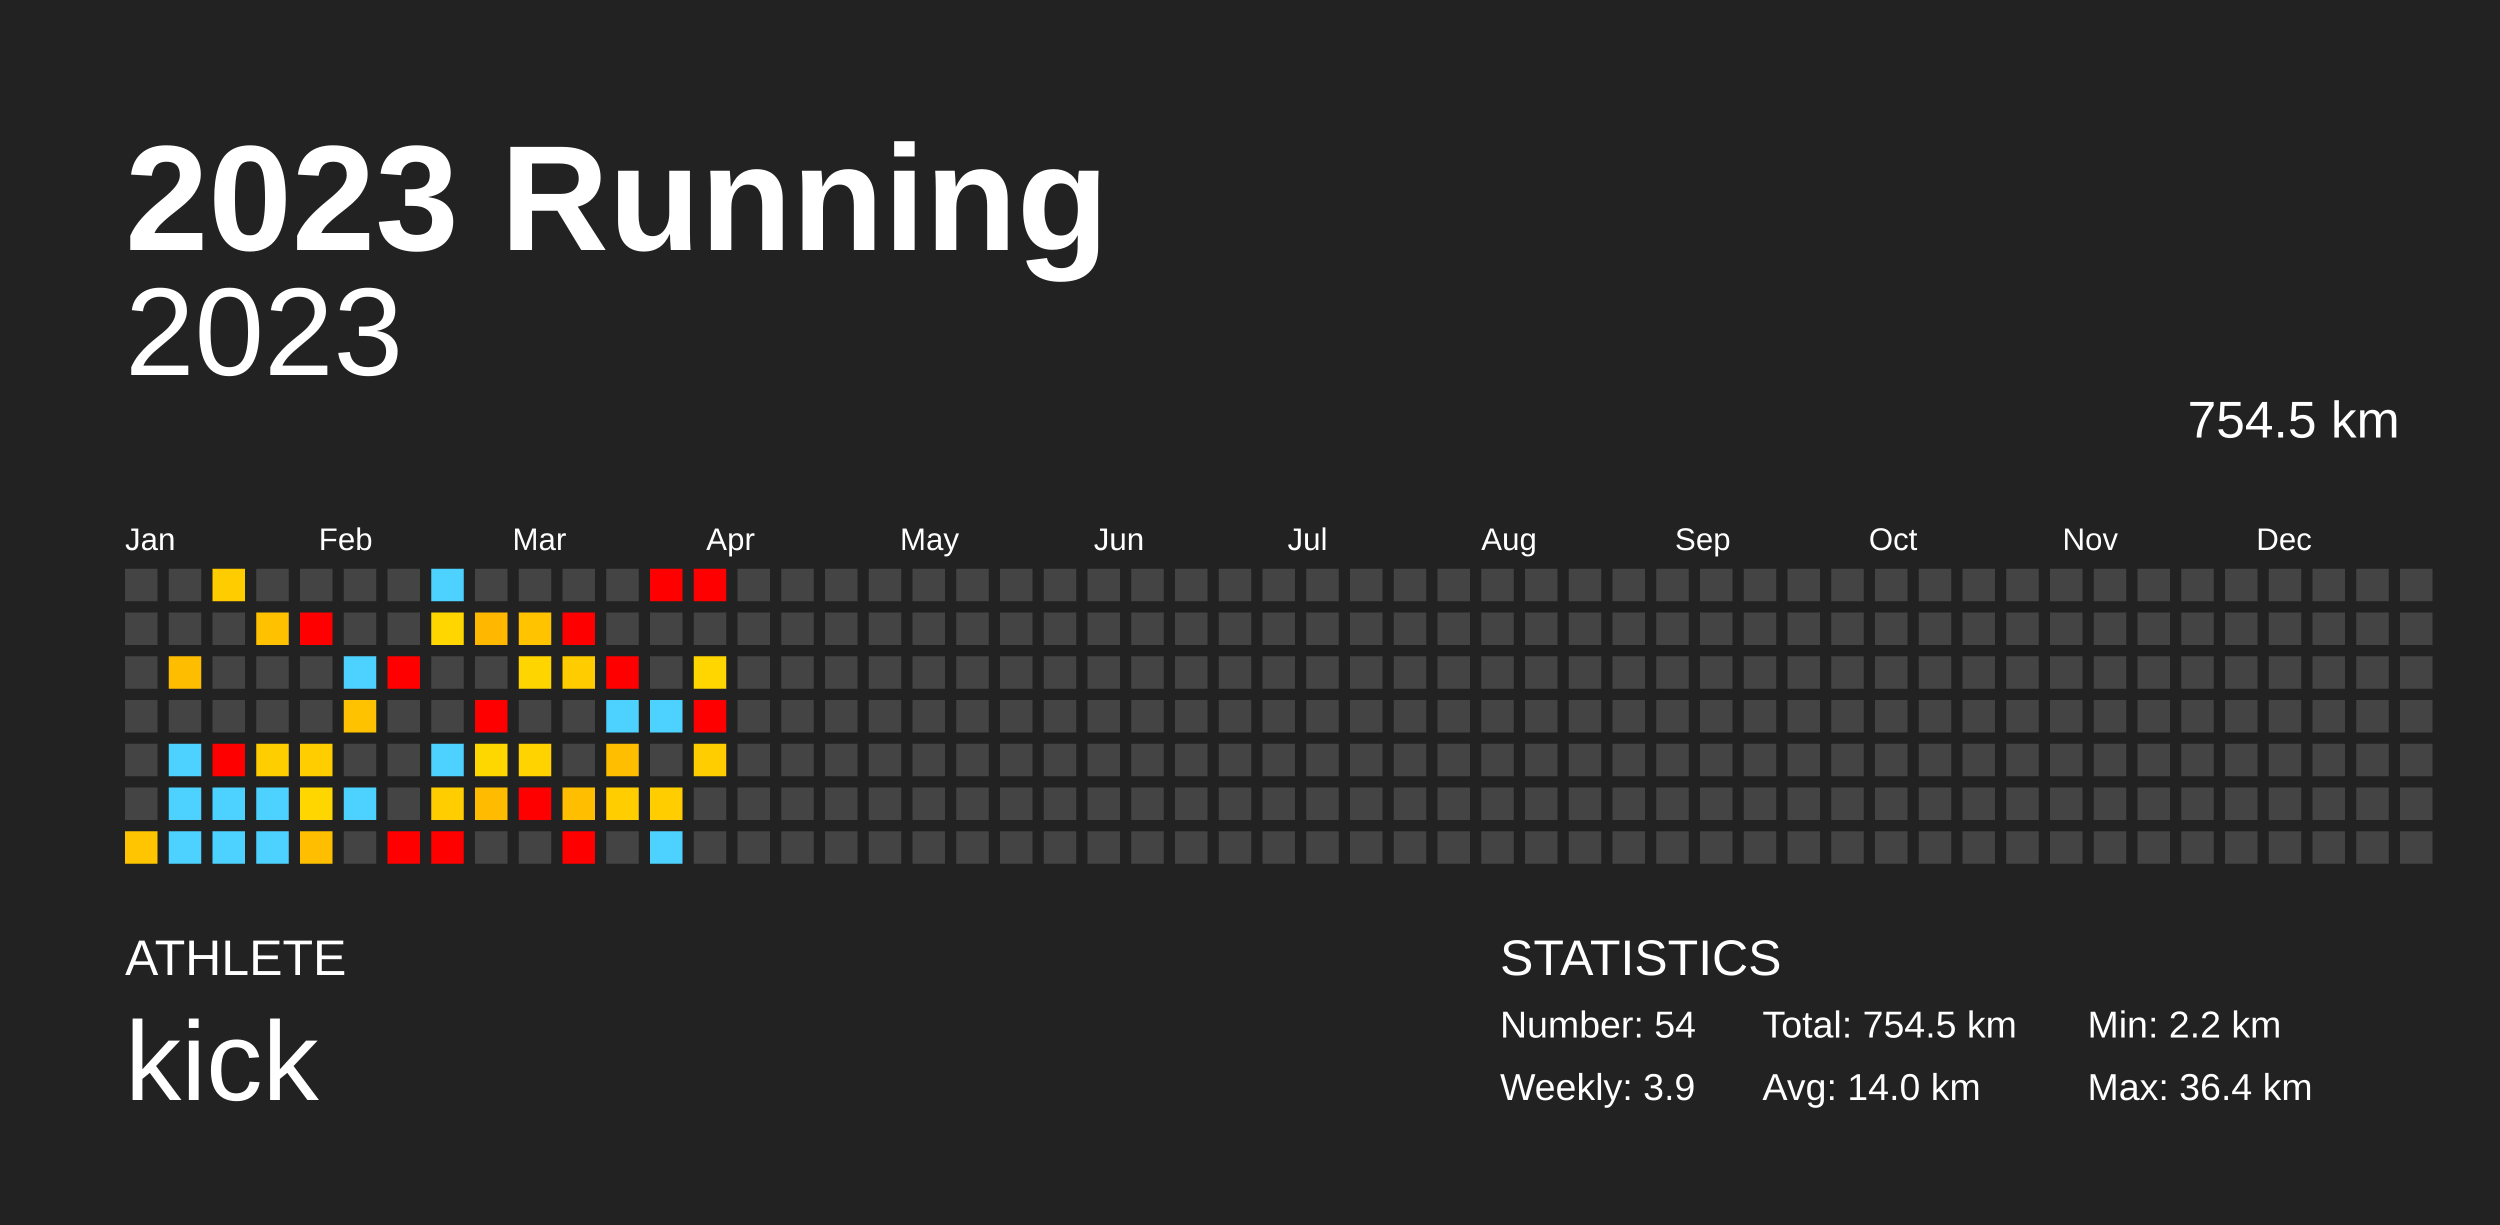
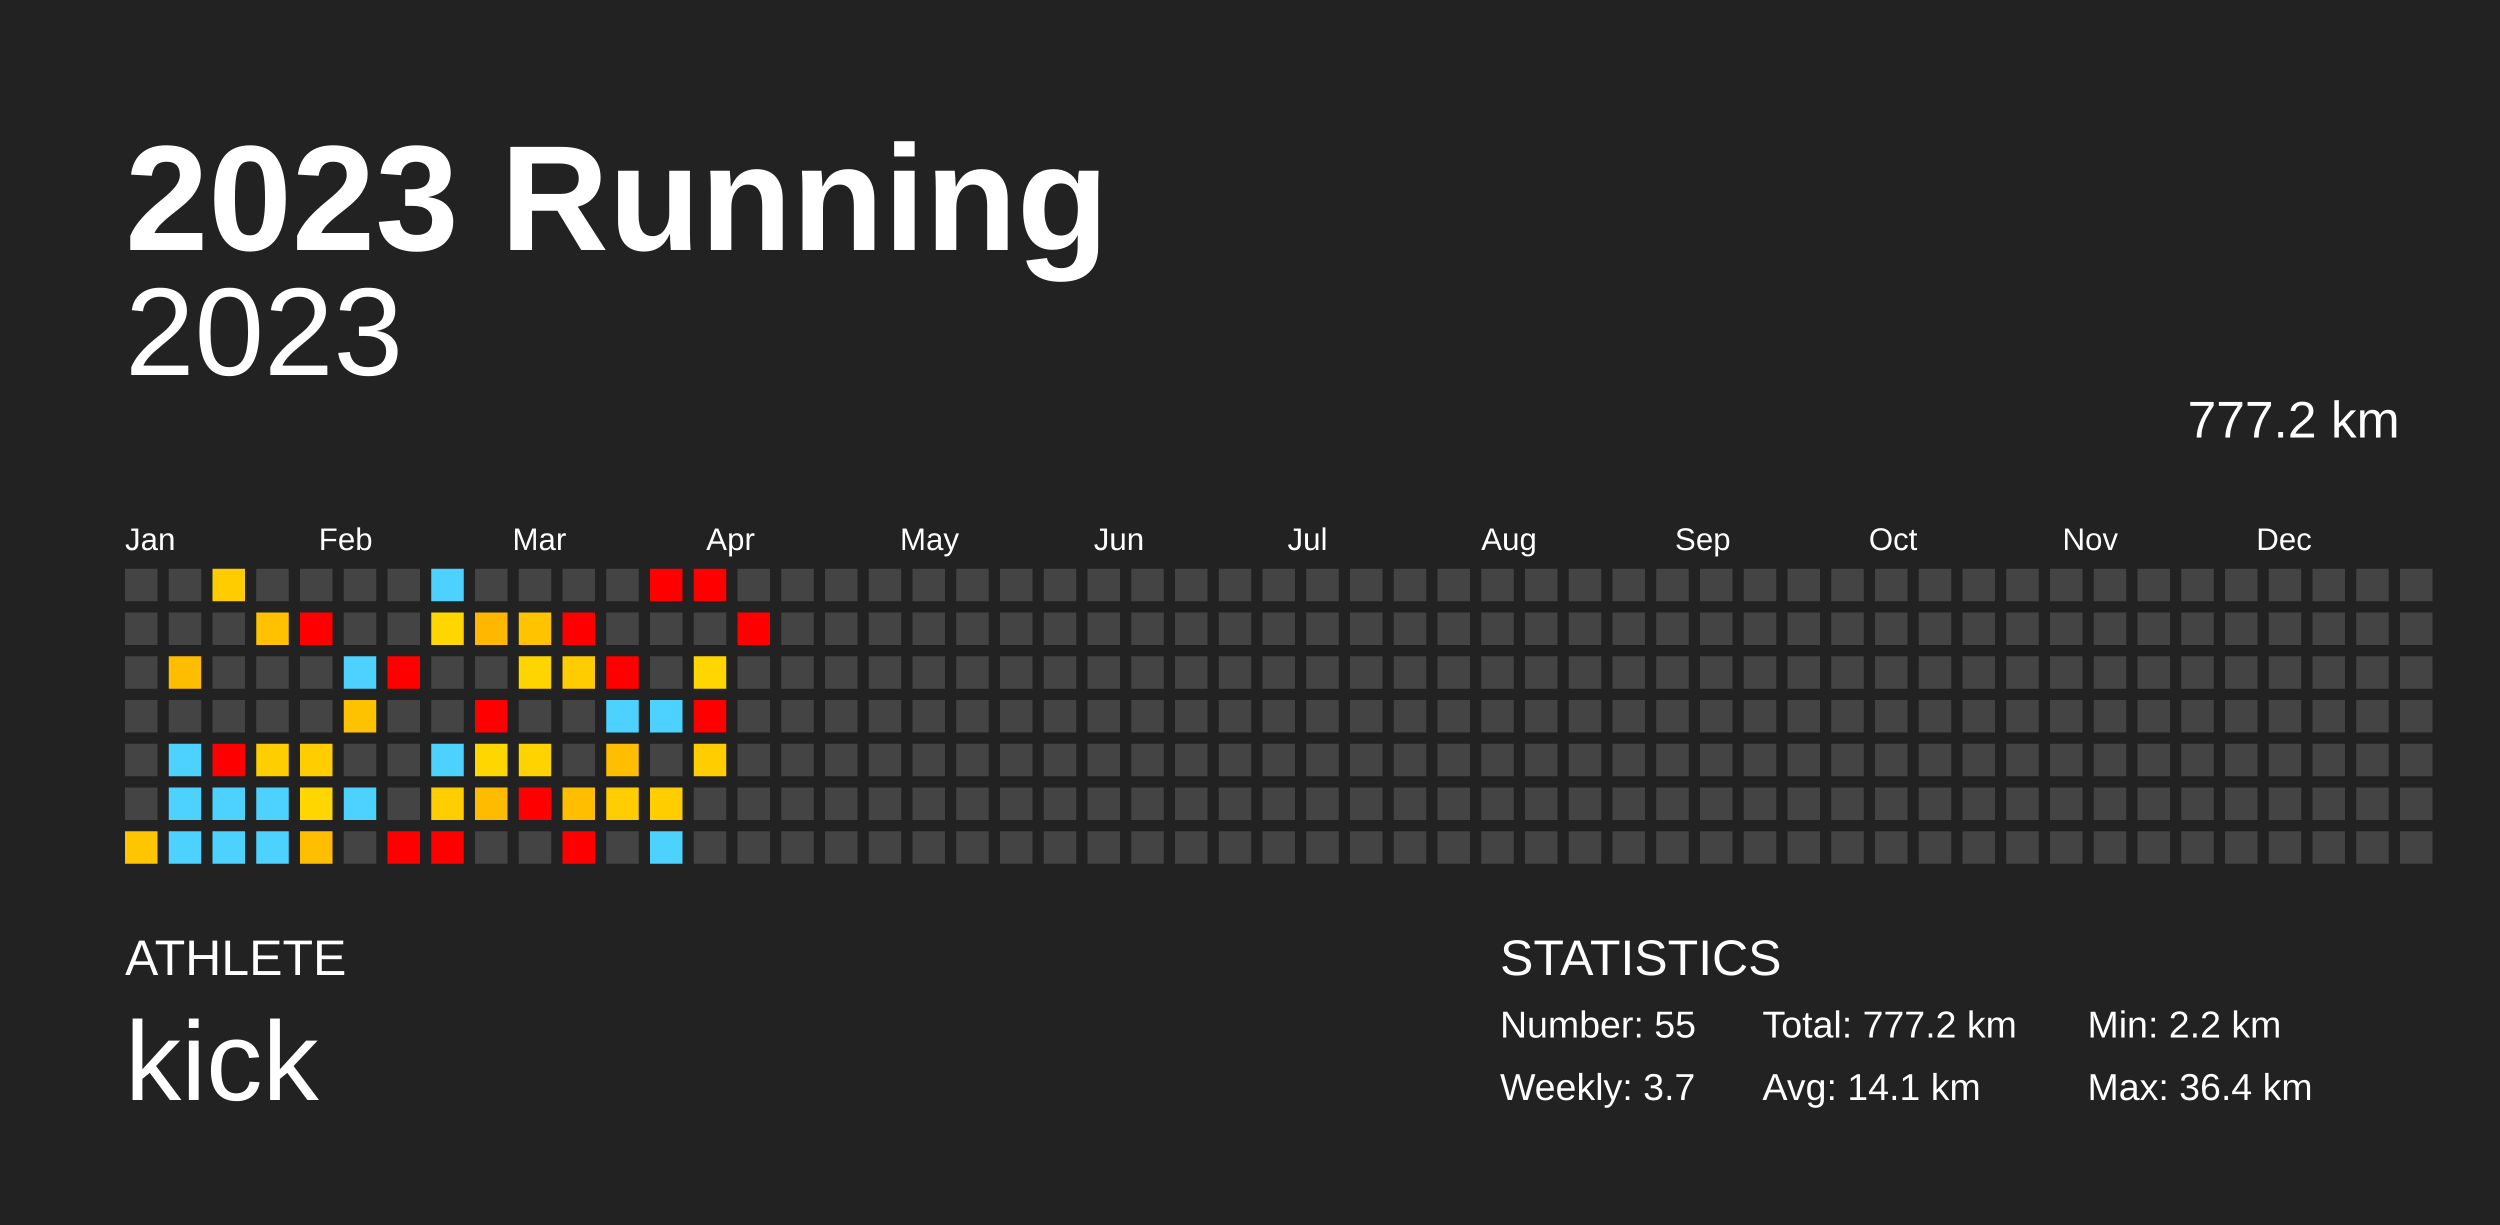
<svg xmlns="http://www.w3.org/2000/svg" baseProfile="full" height="98mm" version="1.1" viewBox="0,0,200,98" width="200mm">
  <defs />
  <rect fill="#222222" height="98" width="200" x="0" y="0" />
  <text fill="#FFFFFF" style="font-size:12px; font-family:Arial; font-weight:bold;" x="10" y="20">2023 Running</text>
  <text fill="#FFFFFF" style="font-size:4px; font-family:Arial" x="10" y="78">ATHLETE</text>
  <text fill="#FFFFFF" style="font-size:9px; font-family:Arial" x="10" y="88">kick</text>
  <text fill="#FFFFFF" style="font-size:4px; font-family:Arial" x="120" y="78">STATISTICS</text>
-   <text fill="#FFFFFF" style="font-size:3px; font-family:Arial" x="120" y="83">Number: 54</text>
-   <text fill="#FFFFFF" style="font-size:3px; font-family:Arial" x="120" y="88">Weekly: 3.9</text>
-   <text fill="#FFFFFF" style="font-size:3px; font-family:Arial" x="141" y="83">Total: 754.5 km</text>
-   <text fill="#FFFFFF" style="font-size:3px; font-family:Arial" x="141" y="88">Avg: 14.0 km</text>
+   <text fill="#FFFFFF" style="font-size:3px; font-family:Arial" x="120" y="83">Number: 55</text>
+   <text fill="#FFFFFF" style="font-size:3px; font-family:Arial" x="120" y="88">Weekly: 3.7</text>
+   <text fill="#FFFFFF" style="font-size:3px; font-family:Arial" x="141" y="83">Total: 777.2 km</text>
+   <text fill="#FFFFFF" style="font-size:3px; font-family:Arial" x="141" y="88">Avg: 14.1 km</text>
  <text fill="#FFFFFF" style="font-size:3px; font-family:Arial" x="167" y="83">Min: 2.2 km</text>
  <text fill="#FFFFFF" style="font-size:3px; font-family:Arial" x="167" y="88">Max: 36.4 km</text>
  <text alignment-baseline="hanging" fill="#FFFFFF" style="font-size:10.0px; font-family:Arial;" x="10" y="30">2023</text>
-   <text alignment-baseline="hanging" fill="#FFFFFF" style="font-size:4.125px; font-family:Arial;" x="175" y="35">754.5 km</text>
+   <text alignment-baseline="hanging" fill="#FFFFFF" style="font-size:4.125px; font-family:Arial;" x="175" y="35">777.2 km</text>
  <text fill="#FFFFFF" style="font-size:2.5px; font-family:Arial" x="10.0" y="44">Jan</text>
  <text fill="#FFFFFF" style="font-size:2.5px; font-family:Arial" x="25.5" y="44">Feb</text>
  <text fill="#FFFFFF" style="font-size:2.5px; font-family:Arial" x="41.0" y="44">Mar</text>
  <text fill="#FFFFFF" style="font-size:2.5px; font-family:Arial" x="56.5" y="44">Apr</text>
  <text fill="#FFFFFF" style="font-size:2.5px; font-family:Arial" x="72.0" y="44">May</text>
  <text fill="#FFFFFF" style="font-size:2.5px; font-family:Arial" x="87.5" y="44">Jun</text>
  <text fill="#FFFFFF" style="font-size:2.5px; font-family:Arial" x="103.0" y="44">Jul</text>
  <text fill="#FFFFFF" style="font-size:2.5px; font-family:Arial" x="118.5" y="44">Aug</text>
  <text fill="#FFFFFF" style="font-size:2.5px; font-family:Arial" x="134.0" y="44">Sep</text>
  <text fill="#FFFFFF" style="font-size:2.5px; font-family:Arial" x="149.5" y="44">Oct</text>
  <text fill="#FFFFFF" style="font-size:2.5px; font-family:Arial" x="165.0" y="44">Nov</text>
  <text fill="#FFFFFF" style="font-size:2.5px; font-family:Arial" x="180.5" y="44">Dec</text>
  <rect fill="#444444" height="2.6" width="2.6" x="10.0" y="45.5" />
  <rect fill="#444444" height="2.6" width="2.6" x="10.0" y="49.0" />
  <rect fill="#444444" height="2.6" width="2.6" x="10.0" y="52.5" />
  <rect fill="#444444" height="2.6" width="2.6" x="10.0" y="56.0" />
  <rect fill="#444444" height="2.6" width="2.6" x="10.0" y="59.5" />
  <rect fill="#444444" height="2.6" width="2.6" x="10.0" y="63.0" />
  <rect fill="#ffc500" height="2.6" width="2.6" x="10.0" y="66.5" />
  <rect fill="#444444" height="2.6" width="2.6" x="13.5" y="45.5" />
  <rect fill="#444444" height="2.6" width="2.6" x="13.5" y="49.0" />
  <rect fill="#ffbd00" height="2.6" width="2.6" x="13.5" y="52.5" />
  <rect fill="#444444" height="2.6" width="2.6" x="13.5" y="56.0" />
  <rect fill="#4dd2ff" height="2.6" width="2.6" x="13.5" y="59.5" />
  <rect fill="#4dd2ff" height="2.6" width="2.6" x="13.5" y="63.0" />
  <rect fill="#4dd2ff" height="2.6" width="2.6" x="13.5" y="66.5" />
  <rect fill="#ffcc00" height="2.6" width="2.6" x="17.0" y="45.5" />
  <rect fill="#444444" height="2.6" width="2.6" x="17.0" y="49.0" />
  <rect fill="#444444" height="2.6" width="2.6" x="17.0" y="52.5" />
  <rect fill="#444444" height="2.6" width="2.6" x="17.0" y="56.0" />
  <rect fill="red" height="2.6" width="2.6" x="17.0" y="59.5" />
  <rect fill="#4dd2ff" height="2.6" width="2.6" x="17.0" y="63.0" />
  <rect fill="#4dd2ff" height="2.6" width="2.6" x="17.0" y="66.5" />
  <rect fill="#444444" height="2.6" width="2.6" x="20.5" y="45.5" />
  <rect fill="#ffc100" height="2.6" width="2.6" x="20.5" y="49.0" />
  <rect fill="#444444" height="2.6" width="2.6" x="20.5" y="52.5" />
  <rect fill="#444444" height="2.6" width="2.6" x="20.5" y="56.0" />
  <rect fill="#ffce00" height="2.6" width="2.6" x="20.5" y="59.5" />
  <rect fill="#4dd2ff" height="2.6" width="2.6" x="20.5" y="63.0" />
  <rect fill="#4dd2ff" height="2.6" width="2.6" x="20.5" y="66.5" />
  <rect fill="#444444" height="2.6" width="2.6" x="24.0" y="45.5" />
  <rect fill="red" height="2.6" width="2.6" x="24.0" y="49.0" />
  <rect fill="#444444" height="2.6" width="2.6" x="24.0" y="52.5" />
  <rect fill="#444444" height="2.6" width="2.6" x="24.0" y="56.0" />
  <rect fill="#ffcd00" height="2.6" width="2.6" x="24.0" y="59.5" />
  <rect fill="#ffd600" height="2.6" width="2.6" x="24.0" y="63.0" />
  <rect fill="#ffbf00" height="2.6" width="2.6" x="24.0" y="66.5" />
  <rect fill="#444444" height="2.6" width="2.6" x="27.5" y="45.5" />
  <rect fill="#444444" height="2.6" width="2.6" x="27.5" y="49.0" />
  <rect fill="#4dd2ff" height="2.6" width="2.6" x="27.5" y="52.5" />
  <rect fill="#ffc200" height="2.6" width="2.6" x="27.5" y="56.0" />
  <rect fill="#444444" height="2.6" width="2.6" x="27.5" y="59.5" />
  <rect fill="#4dd2ff" height="2.6" width="2.6" x="27.5" y="63.0" />
  <rect fill="#444444" height="2.6" width="2.6" x="27.5" y="66.5" />
  <rect fill="#444444" height="2.6" width="2.6" x="31.0" y="45.5" />
  <rect fill="#444444" height="2.6" width="2.6" x="31.0" y="49.0" />
  <rect fill="red" height="2.6" width="2.6" x="31.0" y="52.5" />
  <rect fill="#444444" height="2.6" width="2.6" x="31.0" y="56.0" />
  <rect fill="#444444" height="2.6" width="2.6" x="31.0" y="59.5" />
  <rect fill="#444444" height="2.6" width="2.6" x="31.0" y="63.0" />
  <rect fill="red" height="2.6" width="2.6" x="31.0" y="66.5" />
  <rect fill="#4dd2ff" height="2.6" width="2.6" x="34.5" y="45.5" />
  <rect fill="#ffd600" height="2.6" width="2.6" x="34.5" y="49.0" />
  <rect fill="#444444" height="2.6" width="2.6" x="34.5" y="52.5" />
  <rect fill="#444444" height="2.6" width="2.6" x="34.5" y="56.0" />
  <rect fill="#4dd2ff" height="2.6" width="2.6" x="34.5" y="59.5" />
  <rect fill="#ffcd00" height="2.6" width="2.6" x="34.5" y="63.0" />
  <rect fill="red" height="2.6" width="2.6" x="34.5" y="66.5" />
  <rect fill="#444444" height="2.6" width="2.6" x="38.0" y="45.5" />
  <rect fill="#ffb700" height="2.6" width="2.6" x="38.0" y="49.0" />
  <rect fill="#444444" height="2.6" width="2.6" x="38.0" y="52.5" />
  <rect fill="red" height="2.6" width="2.6" x="38.0" y="56.0" />
  <rect fill="#ffd700" height="2.6" width="2.6" x="38.0" y="59.5" />
  <rect fill="#ffbb00" height="2.6" width="2.6" x="38.0" y="63.0" />
  <rect fill="#444444" height="2.6" width="2.6" x="38.0" y="66.5" />
  <rect fill="#444444" height="2.6" width="2.6" x="41.5" y="45.5" />
  <rect fill="#ffc300" height="2.6" width="2.6" x="41.5" y="49.0" />
  <rect fill="#ffd500" height="2.6" width="2.6" x="41.5" y="52.5" />
  <rect fill="#444444" height="2.6" width="2.6" x="41.5" y="56.0" />
  <rect fill="#ffd300" height="2.6" width="2.6" x="41.5" y="59.5" />
  <rect fill="red" height="2.6" width="2.6" x="41.5" y="63.0" />
  <rect fill="#444444" height="2.6" width="2.6" x="41.5" y="66.5" />
  <rect fill="#444444" height="2.6" width="2.6" x="45.0" y="45.5" />
  <rect fill="red" height="2.6" width="2.6" x="45.0" y="49.0" />
  <rect fill="#ffcc00" height="2.6" width="2.6" x="45.0" y="52.5" />
  <rect fill="#444444" height="2.6" width="2.6" x="45.0" y="56.0" />
  <rect fill="#444444" height="2.6" width="2.6" x="45.0" y="59.5" />
  <rect fill="#ffbe00" height="2.6" width="2.6" x="45.0" y="63.0" />
  <rect fill="red" height="2.6" width="2.6" x="45.0" y="66.5" />
  <rect fill="#444444" height="2.6" width="2.6" x="48.5" y="45.5" />
  <rect fill="#444444" height="2.6" width="2.6" x="48.5" y="49.0" />
  <rect fill="red" height="2.6" width="2.6" x="48.5" y="52.5" />
  <rect fill="#4dd2ff" height="2.6" width="2.6" x="48.5" y="56.0" />
  <rect fill="#ffbe00" height="2.6" width="2.6" x="48.5" y="59.5" />
  <rect fill="#ffcd00" height="2.6" width="2.6" x="48.5" y="63.0" />
  <rect fill="#444444" height="2.6" width="2.6" x="48.5" y="66.5" />
  <rect fill="red" height="2.6" width="2.6" x="52.0" y="45.5" />
  <rect fill="#444444" height="2.6" width="2.6" x="52.0" y="49.0" />
  <rect fill="#444444" height="2.6" width="2.6" x="52.0" y="52.5" />
  <rect fill="#4dd2ff" height="2.6" width="2.6" x="52.0" y="56.0" />
  <rect fill="#444444" height="2.6" width="2.6" x="52.0" y="59.5" />
  <rect fill="#ffcd00" height="2.6" width="2.6" x="52.0" y="63.0" />
  <rect fill="#4dd2ff" height="2.6" width="2.6" x="52.0" y="66.5" />
  <rect fill="red" height="2.6" width="2.6" x="55.5" y="45.5" />
  <rect fill="#444444" height="2.6" width="2.6" x="55.5" y="49.0" />
  <rect fill="#ffd600" height="2.6" width="2.6" x="55.5" y="52.5" />
  <rect fill="red" height="2.6" width="2.6" x="55.5" y="56.0" />
  <rect fill="#ffcd00" height="2.6" width="2.6" x="55.5" y="59.5" />
  <rect fill="#444444" height="2.6" width="2.6" x="55.5" y="63.0" />
  <rect fill="#444444" height="2.6" width="2.6" x="55.5" y="66.5" />
  <rect fill="#444444" height="2.6" width="2.6" x="59.0" y="45.5" />
-   <rect fill="#444444" height="2.6" width="2.6" x="59.0" y="49.0" />
+   <rect fill="red" height="2.6" width="2.6" x="59.0" y="49.0" />
  <rect fill="#444444" height="2.6" width="2.6" x="59.0" y="52.5" />
  <rect fill="#444444" height="2.6" width="2.6" x="59.0" y="56.0" />
  <rect fill="#444444" height="2.6" width="2.6" x="59.0" y="59.5" />
  <rect fill="#444444" height="2.6" width="2.6" x="59.0" y="63.0" />
  <rect fill="#444444" height="2.6" width="2.6" x="59.0" y="66.5" />
  <rect fill="#444444" height="2.6" width="2.6" x="62.5" y="45.5" />
  <rect fill="#444444" height="2.6" width="2.6" x="62.5" y="49.0" />
  <rect fill="#444444" height="2.6" width="2.6" x="62.5" y="52.5" />
  <rect fill="#444444" height="2.6" width="2.6" x="62.5" y="56.0" />
  <rect fill="#444444" height="2.6" width="2.6" x="62.5" y="59.5" />
  <rect fill="#444444" height="2.6" width="2.6" x="62.5" y="63.0" />
  <rect fill="#444444" height="2.6" width="2.6" x="62.5" y="66.5" />
  <rect fill="#444444" height="2.6" width="2.6" x="66.0" y="45.5" />
  <rect fill="#444444" height="2.6" width="2.6" x="66.0" y="49.0" />
  <rect fill="#444444" height="2.6" width="2.6" x="66.0" y="52.5" />
  <rect fill="#444444" height="2.6" width="2.6" x="66.0" y="56.0" />
  <rect fill="#444444" height="2.6" width="2.6" x="66.0" y="59.5" />
  <rect fill="#444444" height="2.6" width="2.6" x="66.0" y="63.0" />
  <rect fill="#444444" height="2.6" width="2.6" x="66.0" y="66.5" />
  <rect fill="#444444" height="2.6" width="2.6" x="69.5" y="45.5" />
  <rect fill="#444444" height="2.6" width="2.6" x="69.5" y="49.0" />
  <rect fill="#444444" height="2.6" width="2.6" x="69.5" y="52.5" />
  <rect fill="#444444" height="2.6" width="2.6" x="69.5" y="56.0" />
  <rect fill="#444444" height="2.6" width="2.6" x="69.5" y="59.5" />
  <rect fill="#444444" height="2.6" width="2.6" x="69.5" y="63.0" />
  <rect fill="#444444" height="2.6" width="2.6" x="69.5" y="66.5" />
  <rect fill="#444444" height="2.6" width="2.6" x="73.0" y="45.5" />
  <rect fill="#444444" height="2.6" width="2.6" x="73.0" y="49.0" />
  <rect fill="#444444" height="2.6" width="2.6" x="73.0" y="52.5" />
  <rect fill="#444444" height="2.6" width="2.6" x="73.0" y="56.0" />
  <rect fill="#444444" height="2.6" width="2.6" x="73.0" y="59.5" />
  <rect fill="#444444" height="2.6" width="2.6" x="73.0" y="63.0" />
  <rect fill="#444444" height="2.6" width="2.6" x="73.0" y="66.5" />
  <rect fill="#444444" height="2.6" width="2.6" x="76.5" y="45.5" />
  <rect fill="#444444" height="2.6" width="2.6" x="76.5" y="49.0" />
  <rect fill="#444444" height="2.6" width="2.6" x="76.5" y="52.5" />
  <rect fill="#444444" height="2.6" width="2.6" x="76.5" y="56.0" />
  <rect fill="#444444" height="2.6" width="2.6" x="76.5" y="59.5" />
  <rect fill="#444444" height="2.6" width="2.6" x="76.5" y="63.0" />
  <rect fill="#444444" height="2.6" width="2.6" x="76.5" y="66.5" />
  <rect fill="#444444" height="2.6" width="2.6" x="80.0" y="45.5" />
  <rect fill="#444444" height="2.6" width="2.6" x="80.0" y="49.0" />
  <rect fill="#444444" height="2.6" width="2.6" x="80.0" y="52.5" />
  <rect fill="#444444" height="2.6" width="2.6" x="80.0" y="56.0" />
  <rect fill="#444444" height="2.6" width="2.6" x="80.0" y="59.5" />
  <rect fill="#444444" height="2.6" width="2.6" x="80.0" y="63.0" />
  <rect fill="#444444" height="2.6" width="2.6" x="80.0" y="66.5" />
  <rect fill="#444444" height="2.6" width="2.6" x="83.5" y="45.5" />
  <rect fill="#444444" height="2.6" width="2.6" x="83.5" y="49.0" />
  <rect fill="#444444" height="2.6" width="2.6" x="83.5" y="52.5" />
  <rect fill="#444444" height="2.6" width="2.6" x="83.5" y="56.0" />
  <rect fill="#444444" height="2.6" width="2.6" x="83.5" y="59.5" />
  <rect fill="#444444" height="2.6" width="2.6" x="83.5" y="63.0" />
  <rect fill="#444444" height="2.6" width="2.6" x="83.5" y="66.5" />
  <rect fill="#444444" height="2.6" width="2.6" x="87.0" y="45.5" />
  <rect fill="#444444" height="2.6" width="2.6" x="87.0" y="49.0" />
  <rect fill="#444444" height="2.6" width="2.6" x="87.0" y="52.5" />
  <rect fill="#444444" height="2.6" width="2.6" x="87.0" y="56.0" />
  <rect fill="#444444" height="2.6" width="2.6" x="87.0" y="59.5" />
  <rect fill="#444444" height="2.6" width="2.6" x="87.0" y="63.0" />
  <rect fill="#444444" height="2.6" width="2.6" x="87.0" y="66.5" />
  <rect fill="#444444" height="2.6" width="2.6" x="90.5" y="45.5" />
  <rect fill="#444444" height="2.6" width="2.6" x="90.5" y="49.0" />
  <rect fill="#444444" height="2.6" width="2.6" x="90.5" y="52.5" />
  <rect fill="#444444" height="2.6" width="2.6" x="90.5" y="56.0" />
  <rect fill="#444444" height="2.6" width="2.6" x="90.5" y="59.5" />
  <rect fill="#444444" height="2.6" width="2.6" x="90.5" y="63.0" />
  <rect fill="#444444" height="2.6" width="2.6" x="90.5" y="66.5" />
  <rect fill="#444444" height="2.6" width="2.6" x="94.0" y="45.5" />
  <rect fill="#444444" height="2.6" width="2.6" x="94.0" y="49.0" />
  <rect fill="#444444" height="2.6" width="2.6" x="94.0" y="52.5" />
  <rect fill="#444444" height="2.6" width="2.6" x="94.0" y="56.0" />
  <rect fill="#444444" height="2.6" width="2.6" x="94.0" y="59.5" />
  <rect fill="#444444" height="2.6" width="2.6" x="94.0" y="63.0" />
  <rect fill="#444444" height="2.6" width="2.6" x="94.0" y="66.5" />
  <rect fill="#444444" height="2.6" width="2.6" x="97.5" y="45.5" />
  <rect fill="#444444" height="2.6" width="2.6" x="97.5" y="49.0" />
  <rect fill="#444444" height="2.6" width="2.6" x="97.5" y="52.5" />
  <rect fill="#444444" height="2.6" width="2.6" x="97.5" y="56.0" />
  <rect fill="#444444" height="2.6" width="2.6" x="97.5" y="59.5" />
  <rect fill="#444444" height="2.6" width="2.6" x="97.5" y="63.0" />
  <rect fill="#444444" height="2.6" width="2.6" x="97.5" y="66.5" />
  <rect fill="#444444" height="2.6" width="2.6" x="101.0" y="45.5" />
  <rect fill="#444444" height="2.6" width="2.6" x="101.0" y="49.0" />
  <rect fill="#444444" height="2.6" width="2.6" x="101.0" y="52.5" />
  <rect fill="#444444" height="2.6" width="2.6" x="101.0" y="56.0" />
  <rect fill="#444444" height="2.6" width="2.6" x="101.0" y="59.5" />
  <rect fill="#444444" height="2.6" width="2.6" x="101.0" y="63.0" />
  <rect fill="#444444" height="2.6" width="2.6" x="101.0" y="66.5" />
  <rect fill="#444444" height="2.6" width="2.6" x="104.5" y="45.5" />
  <rect fill="#444444" height="2.6" width="2.6" x="104.5" y="49.0" />
  <rect fill="#444444" height="2.6" width="2.6" x="104.5" y="52.5" />
  <rect fill="#444444" height="2.6" width="2.6" x="104.5" y="56.0" />
  <rect fill="#444444" height="2.6" width="2.6" x="104.5" y="59.5" />
  <rect fill="#444444" height="2.6" width="2.6" x="104.5" y="63.0" />
  <rect fill="#444444" height="2.6" width="2.6" x="104.5" y="66.5" />
  <rect fill="#444444" height="2.6" width="2.6" x="108.0" y="45.5" />
  <rect fill="#444444" height="2.6" width="2.6" x="108.0" y="49.0" />
  <rect fill="#444444" height="2.6" width="2.6" x="108.0" y="52.5" />
  <rect fill="#444444" height="2.6" width="2.6" x="108.0" y="56.0" />
  <rect fill="#444444" height="2.6" width="2.6" x="108.0" y="59.5" />
  <rect fill="#444444" height="2.6" width="2.6" x="108.0" y="63.0" />
  <rect fill="#444444" height="2.6" width="2.6" x="108.0" y="66.5" />
  <rect fill="#444444" height="2.6" width="2.6" x="111.5" y="45.5" />
  <rect fill="#444444" height="2.6" width="2.6" x="111.5" y="49.0" />
  <rect fill="#444444" height="2.6" width="2.6" x="111.5" y="52.5" />
  <rect fill="#444444" height="2.6" width="2.6" x="111.5" y="56.0" />
  <rect fill="#444444" height="2.6" width="2.6" x="111.5" y="59.5" />
  <rect fill="#444444" height="2.6" width="2.6" x="111.5" y="63.0" />
  <rect fill="#444444" height="2.6" width="2.6" x="111.5" y="66.5" />
  <rect fill="#444444" height="2.6" width="2.6" x="115.0" y="45.5" />
  <rect fill="#444444" height="2.6" width="2.6" x="115.0" y="49.0" />
  <rect fill="#444444" height="2.6" width="2.6" x="115.0" y="52.5" />
  <rect fill="#444444" height="2.6" width="2.6" x="115.0" y="56.0" />
  <rect fill="#444444" height="2.6" width="2.6" x="115.0" y="59.5" />
  <rect fill="#444444" height="2.6" width="2.6" x="115.0" y="63.0" />
  <rect fill="#444444" height="2.6" width="2.6" x="115.0" y="66.5" />
  <rect fill="#444444" height="2.6" width="2.6" x="118.5" y="45.5" />
  <rect fill="#444444" height="2.6" width="2.6" x="118.5" y="49.0" />
  <rect fill="#444444" height="2.6" width="2.6" x="118.5" y="52.5" />
  <rect fill="#444444" height="2.6" width="2.6" x="118.5" y="56.0" />
  <rect fill="#444444" height="2.6" width="2.6" x="118.5" y="59.5" />
  <rect fill="#444444" height="2.6" width="2.6" x="118.5" y="63.0" />
  <rect fill="#444444" height="2.6" width="2.6" x="118.5" y="66.5" />
  <rect fill="#444444" height="2.6" width="2.6" x="122.0" y="45.5" />
  <rect fill="#444444" height="2.6" width="2.6" x="122.0" y="49.0" />
  <rect fill="#444444" height="2.6" width="2.6" x="122.0" y="52.5" />
  <rect fill="#444444" height="2.6" width="2.6" x="122.0" y="56.0" />
  <rect fill="#444444" height="2.6" width="2.6" x="122.0" y="59.5" />
  <rect fill="#444444" height="2.6" width="2.6" x="122.0" y="63.0" />
  <rect fill="#444444" height="2.6" width="2.6" x="122.0" y="66.5" />
  <rect fill="#444444" height="2.6" width="2.6" x="125.5" y="45.5" />
  <rect fill="#444444" height="2.6" width="2.6" x="125.5" y="49.0" />
  <rect fill="#444444" height="2.6" width="2.6" x="125.5" y="52.5" />
  <rect fill="#444444" height="2.6" width="2.6" x="125.5" y="56.0" />
  <rect fill="#444444" height="2.6" width="2.6" x="125.5" y="59.5" />
  <rect fill="#444444" height="2.6" width="2.6" x="125.5" y="63.0" />
  <rect fill="#444444" height="2.6" width="2.6" x="125.5" y="66.5" />
  <rect fill="#444444" height="2.6" width="2.6" x="129.0" y="45.5" />
  <rect fill="#444444" height="2.6" width="2.6" x="129.0" y="49.0" />
  <rect fill="#444444" height="2.6" width="2.6" x="129.0" y="52.5" />
  <rect fill="#444444" height="2.6" width="2.6" x="129.0" y="56.0" />
  <rect fill="#444444" height="2.6" width="2.6" x="129.0" y="59.5" />
  <rect fill="#444444" height="2.6" width="2.6" x="129.0" y="63.0" />
  <rect fill="#444444" height="2.6" width="2.6" x="129.0" y="66.5" />
  <rect fill="#444444" height="2.6" width="2.6" x="132.5" y="45.5" />
  <rect fill="#444444" height="2.6" width="2.6" x="132.5" y="49.0" />
  <rect fill="#444444" height="2.6" width="2.6" x="132.5" y="52.5" />
  <rect fill="#444444" height="2.6" width="2.6" x="132.5" y="56.0" />
  <rect fill="#444444" height="2.6" width="2.6" x="132.5" y="59.5" />
  <rect fill="#444444" height="2.6" width="2.6" x="132.5" y="63.0" />
  <rect fill="#444444" height="2.6" width="2.6" x="132.5" y="66.5" />
  <rect fill="#444444" height="2.6" width="2.6" x="136.0" y="45.5" />
  <rect fill="#444444" height="2.6" width="2.6" x="136.0" y="49.0" />
  <rect fill="#444444" height="2.6" width="2.6" x="136.0" y="52.5" />
  <rect fill="#444444" height="2.6" width="2.6" x="136.0" y="56.0" />
  <rect fill="#444444" height="2.6" width="2.6" x="136.0" y="59.5" />
  <rect fill="#444444" height="2.6" width="2.6" x="136.0" y="63.0" />
  <rect fill="#444444" height="2.6" width="2.6" x="136.0" y="66.5" />
  <rect fill="#444444" height="2.6" width="2.6" x="139.5" y="45.5" />
  <rect fill="#444444" height="2.6" width="2.6" x="139.5" y="49.0" />
  <rect fill="#444444" height="2.6" width="2.6" x="139.5" y="52.5" />
  <rect fill="#444444" height="2.6" width="2.6" x="139.5" y="56.0" />
  <rect fill="#444444" height="2.6" width="2.6" x="139.5" y="59.5" />
  <rect fill="#444444" height="2.6" width="2.6" x="139.5" y="63.0" />
  <rect fill="#444444" height="2.6" width="2.6" x="139.5" y="66.5" />
  <rect fill="#444444" height="2.6" width="2.6" x="143.0" y="45.5" />
  <rect fill="#444444" height="2.6" width="2.6" x="143.0" y="49.0" />
  <rect fill="#444444" height="2.6" width="2.6" x="143.0" y="52.5" />
  <rect fill="#444444" height="2.6" width="2.6" x="143.0" y="56.0" />
  <rect fill="#444444" height="2.6" width="2.6" x="143.0" y="59.5" />
  <rect fill="#444444" height="2.6" width="2.6" x="143.0" y="63.0" />
  <rect fill="#444444" height="2.6" width="2.6" x="143.0" y="66.5" />
  <rect fill="#444444" height="2.6" width="2.6" x="146.5" y="45.5" />
  <rect fill="#444444" height="2.6" width="2.6" x="146.5" y="49.0" />
  <rect fill="#444444" height="2.6" width="2.6" x="146.5" y="52.5" />
  <rect fill="#444444" height="2.6" width="2.6" x="146.5" y="56.0" />
  <rect fill="#444444" height="2.6" width="2.6" x="146.5" y="59.5" />
  <rect fill="#444444" height="2.6" width="2.6" x="146.5" y="63.0" />
  <rect fill="#444444" height="2.6" width="2.6" x="146.5" y="66.5" />
  <rect fill="#444444" height="2.6" width="2.6" x="150.0" y="45.5" />
  <rect fill="#444444" height="2.6" width="2.6" x="150.0" y="49.0" />
  <rect fill="#444444" height="2.6" width="2.6" x="150.0" y="52.5" />
  <rect fill="#444444" height="2.6" width="2.6" x="150.0" y="56.0" />
  <rect fill="#444444" height="2.6" width="2.6" x="150.0" y="59.5" />
  <rect fill="#444444" height="2.6" width="2.6" x="150.0" y="63.0" />
  <rect fill="#444444" height="2.6" width="2.6" x="150.0" y="66.5" />
  <rect fill="#444444" height="2.6" width="2.6" x="153.5" y="45.5" />
  <rect fill="#444444" height="2.6" width="2.6" x="153.5" y="49.0" />
  <rect fill="#444444" height="2.6" width="2.6" x="153.5" y="52.5" />
  <rect fill="#444444" height="2.6" width="2.6" x="153.5" y="56.0" />
  <rect fill="#444444" height="2.6" width="2.6" x="153.5" y="59.5" />
  <rect fill="#444444" height="2.6" width="2.6" x="153.5" y="63.0" />
  <rect fill="#444444" height="2.6" width="2.6" x="153.5" y="66.5" />
  <rect fill="#444444" height="2.6" width="2.6" x="157.0" y="45.5" />
  <rect fill="#444444" height="2.6" width="2.6" x="157.0" y="49.0" />
  <rect fill="#444444" height="2.6" width="2.6" x="157.0" y="52.5" />
  <rect fill="#444444" height="2.6" width="2.6" x="157.0" y="56.0" />
  <rect fill="#444444" height="2.6" width="2.6" x="157.0" y="59.5" />
  <rect fill="#444444" height="2.6" width="2.6" x="157.0" y="63.0" />
  <rect fill="#444444" height="2.6" width="2.6" x="157.0" y="66.5" />
  <rect fill="#444444" height="2.6" width="2.6" x="160.5" y="45.5" />
  <rect fill="#444444" height="2.6" width="2.6" x="160.5" y="49.0" />
  <rect fill="#444444" height="2.6" width="2.6" x="160.5" y="52.5" />
  <rect fill="#444444" height="2.6" width="2.6" x="160.5" y="56.0" />
  <rect fill="#444444" height="2.6" width="2.6" x="160.5" y="59.5" />
  <rect fill="#444444" height="2.6" width="2.6" x="160.5" y="63.0" />
  <rect fill="#444444" height="2.6" width="2.6" x="160.5" y="66.5" />
  <rect fill="#444444" height="2.6" width="2.6" x="164.0" y="45.5" />
  <rect fill="#444444" height="2.6" width="2.6" x="164.0" y="49.0" />
  <rect fill="#444444" height="2.6" width="2.6" x="164.0" y="52.5" />
  <rect fill="#444444" height="2.6" width="2.6" x="164.0" y="56.0" />
  <rect fill="#444444" height="2.6" width="2.6" x="164.0" y="59.5" />
  <rect fill="#444444" height="2.6" width="2.6" x="164.0" y="63.0" />
  <rect fill="#444444" height="2.6" width="2.6" x="164.0" y="66.5" />
  <rect fill="#444444" height="2.6" width="2.6" x="167.5" y="45.5" />
  <rect fill="#444444" height="2.6" width="2.6" x="167.5" y="49.0" />
  <rect fill="#444444" height="2.6" width="2.6" x="167.5" y="52.5" />
  <rect fill="#444444" height="2.6" width="2.6" x="167.5" y="56.0" />
  <rect fill="#444444" height="2.6" width="2.6" x="167.5" y="59.5" />
  <rect fill="#444444" height="2.6" width="2.6" x="167.5" y="63.0" />
  <rect fill="#444444" height="2.6" width="2.6" x="167.5" y="66.5" />
  <rect fill="#444444" height="2.6" width="2.6" x="171.0" y="45.5" />
  <rect fill="#444444" height="2.6" width="2.6" x="171.0" y="49.0" />
  <rect fill="#444444" height="2.6" width="2.6" x="171.0" y="52.5" />
  <rect fill="#444444" height="2.6" width="2.6" x="171.0" y="56.0" />
  <rect fill="#444444" height="2.6" width="2.6" x="171.0" y="59.5" />
  <rect fill="#444444" height="2.6" width="2.6" x="171.0" y="63.0" />
  <rect fill="#444444" height="2.6" width="2.6" x="171.0" y="66.5" />
  <rect fill="#444444" height="2.6" width="2.6" x="174.5" y="45.5" />
  <rect fill="#444444" height="2.6" width="2.6" x="174.5" y="49.0" />
  <rect fill="#444444" height="2.6" width="2.6" x="174.5" y="52.5" />
  <rect fill="#444444" height="2.6" width="2.6" x="174.5" y="56.0" />
  <rect fill="#444444" height="2.6" width="2.6" x="174.5" y="59.5" />
  <rect fill="#444444" height="2.6" width="2.6" x="174.5" y="63.0" />
  <rect fill="#444444" height="2.6" width="2.6" x="174.5" y="66.5" />
  <rect fill="#444444" height="2.6" width="2.6" x="178.0" y="45.5" />
  <rect fill="#444444" height="2.6" width="2.6" x="178.0" y="49.0" />
  <rect fill="#444444" height="2.6" width="2.6" x="178.0" y="52.5" />
  <rect fill="#444444" height="2.6" width="2.6" x="178.0" y="56.0" />
  <rect fill="#444444" height="2.6" width="2.6" x="178.0" y="59.5" />
  <rect fill="#444444" height="2.6" width="2.6" x="178.0" y="63.0" />
  <rect fill="#444444" height="2.6" width="2.6" x="178.0" y="66.5" />
  <rect fill="#444444" height="2.6" width="2.6" x="181.5" y="45.5" />
  <rect fill="#444444" height="2.6" width="2.6" x="181.5" y="49.0" />
  <rect fill="#444444" height="2.6" width="2.6" x="181.5" y="52.5" />
  <rect fill="#444444" height="2.6" width="2.6" x="181.5" y="56.0" />
  <rect fill="#444444" height="2.6" width="2.6" x="181.5" y="59.5" />
  <rect fill="#444444" height="2.6" width="2.6" x="181.5" y="63.0" />
  <rect fill="#444444" height="2.6" width="2.6" x="181.5" y="66.5" />
  <rect fill="#444444" height="2.6" width="2.6" x="185.0" y="45.5" />
  <rect fill="#444444" height="2.6" width="2.6" x="185.0" y="49.0" />
  <rect fill="#444444" height="2.6" width="2.6" x="185.0" y="52.5" />
  <rect fill="#444444" height="2.6" width="2.6" x="185.0" y="56.0" />
  <rect fill="#444444" height="2.6" width="2.6" x="185.0" y="59.5" />
  <rect fill="#444444" height="2.6" width="2.6" x="185.0" y="63.0" />
  <rect fill="#444444" height="2.6" width="2.6" x="185.0" y="66.5" />
  <rect fill="#444444" height="2.6" width="2.6" x="188.5" y="45.5" />
  <rect fill="#444444" height="2.6" width="2.6" x="188.5" y="49.0" />
  <rect fill="#444444" height="2.6" width="2.6" x="188.5" y="52.5" />
  <rect fill="#444444" height="2.6" width="2.6" x="188.5" y="56.0" />
  <rect fill="#444444" height="2.6" width="2.6" x="188.5" y="59.5" />
  <rect fill="#444444" height="2.6" width="2.6" x="188.5" y="63.0" />
  <rect fill="#444444" height="2.6" width="2.6" x="188.5" y="66.5" />
  <rect fill="#444444" height="2.6" width="2.6" x="192.0" y="45.5" />
  <rect fill="#444444" height="2.6" width="2.6" x="192.0" y="49.0" />
  <rect fill="#444444" height="2.6" width="2.6" x="192.0" y="52.5" />
  <rect fill="#444444" height="2.6" width="2.6" x="192.0" y="56.0" />
  <rect fill="#444444" height="2.6" width="2.6" x="192.0" y="59.5" />
  <rect fill="#444444" height="2.6" width="2.6" x="192.0" y="63.0" />
  <rect fill="#444444" height="2.6" width="2.6" x="192.0" y="66.5" />
</svg>
